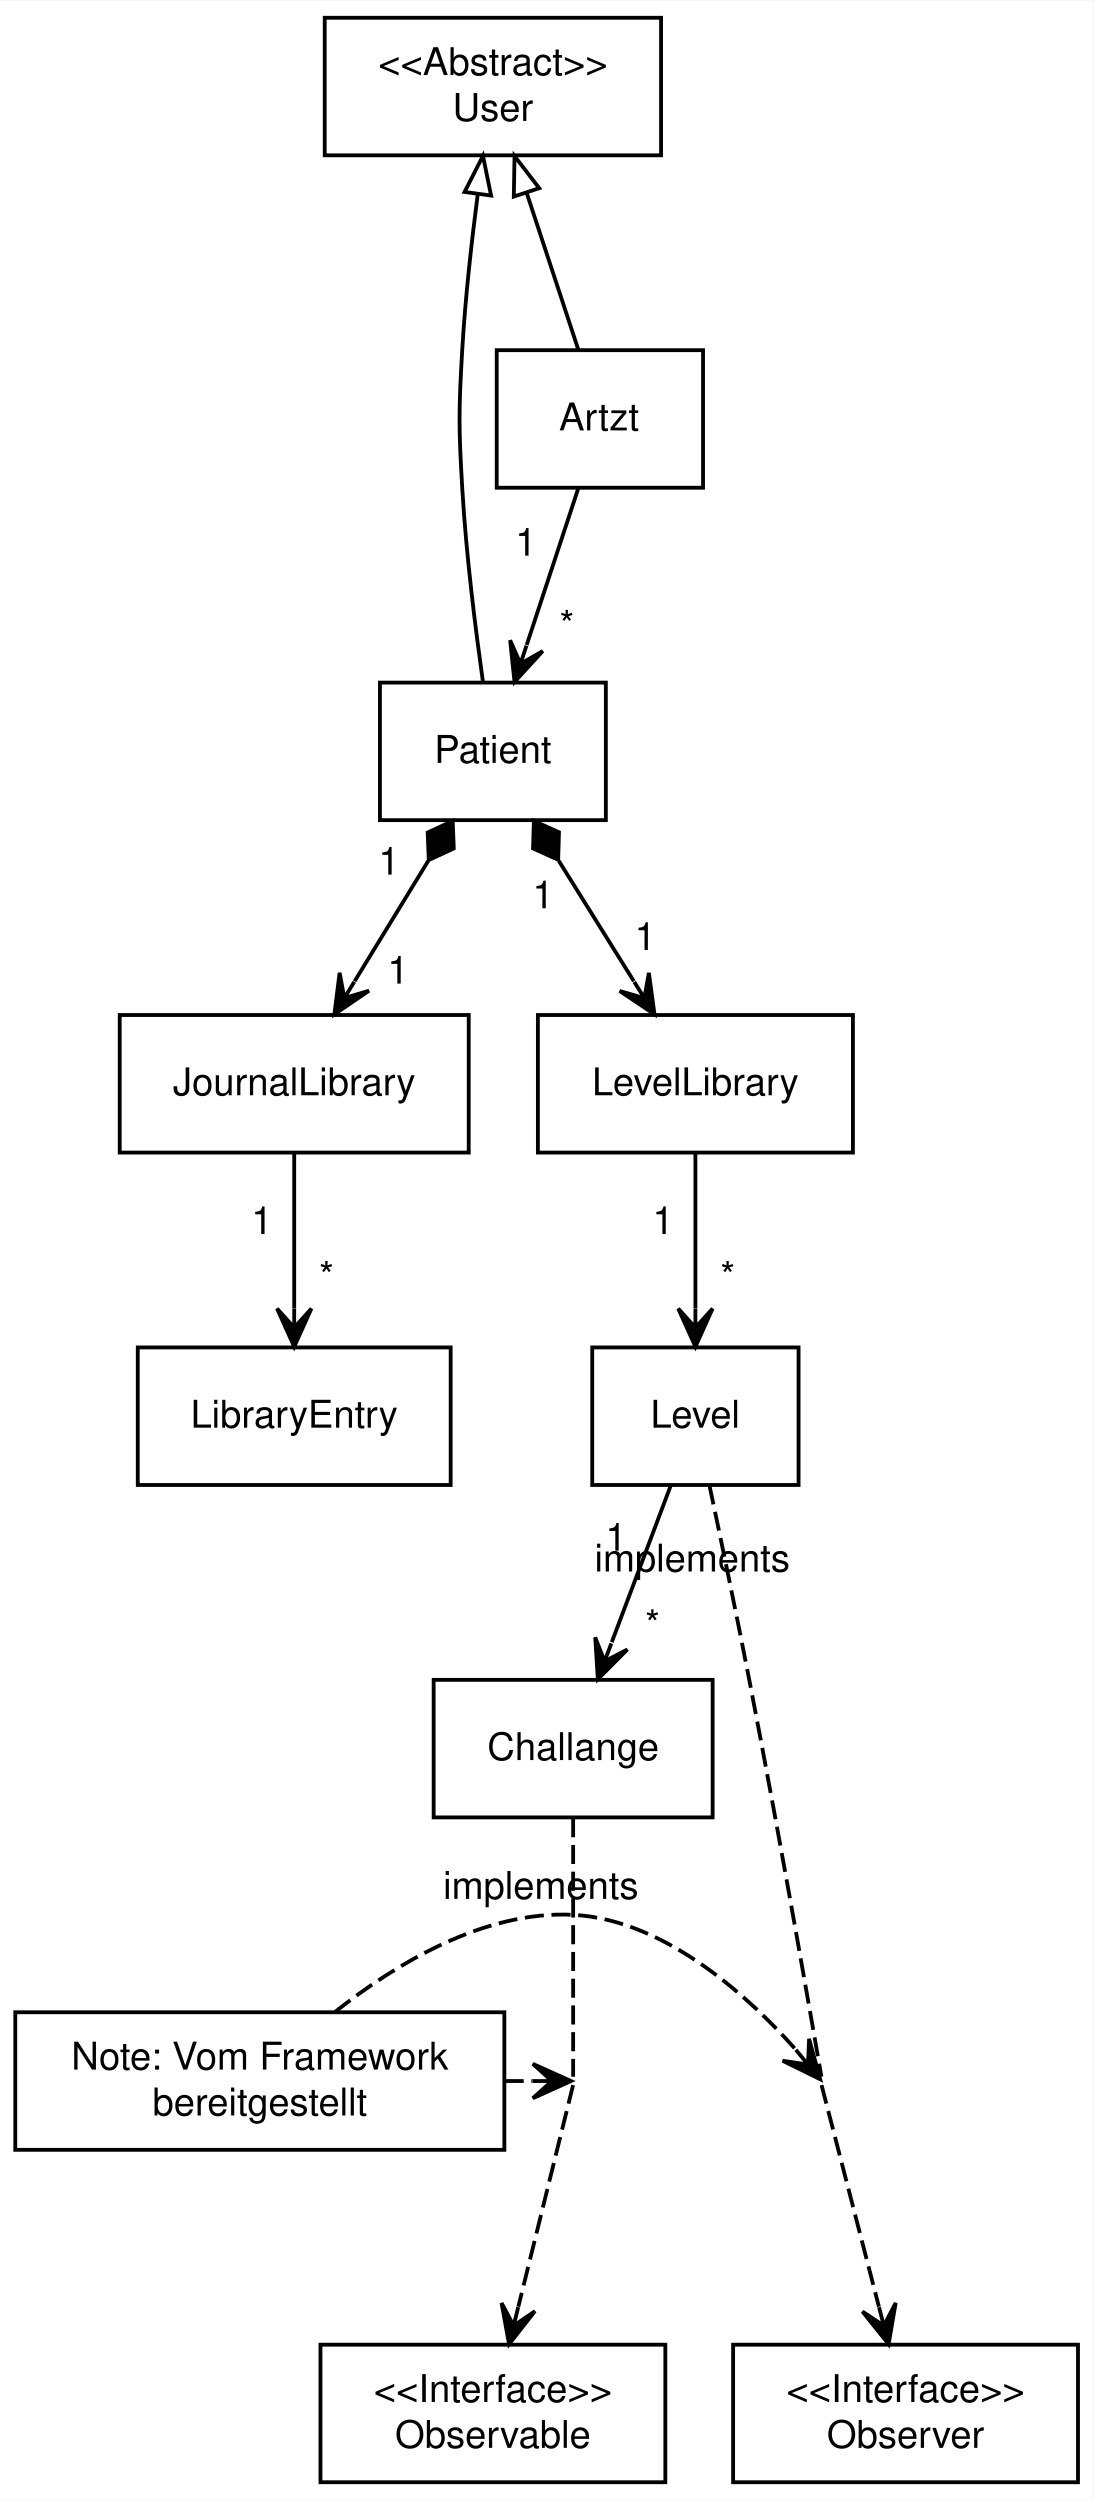
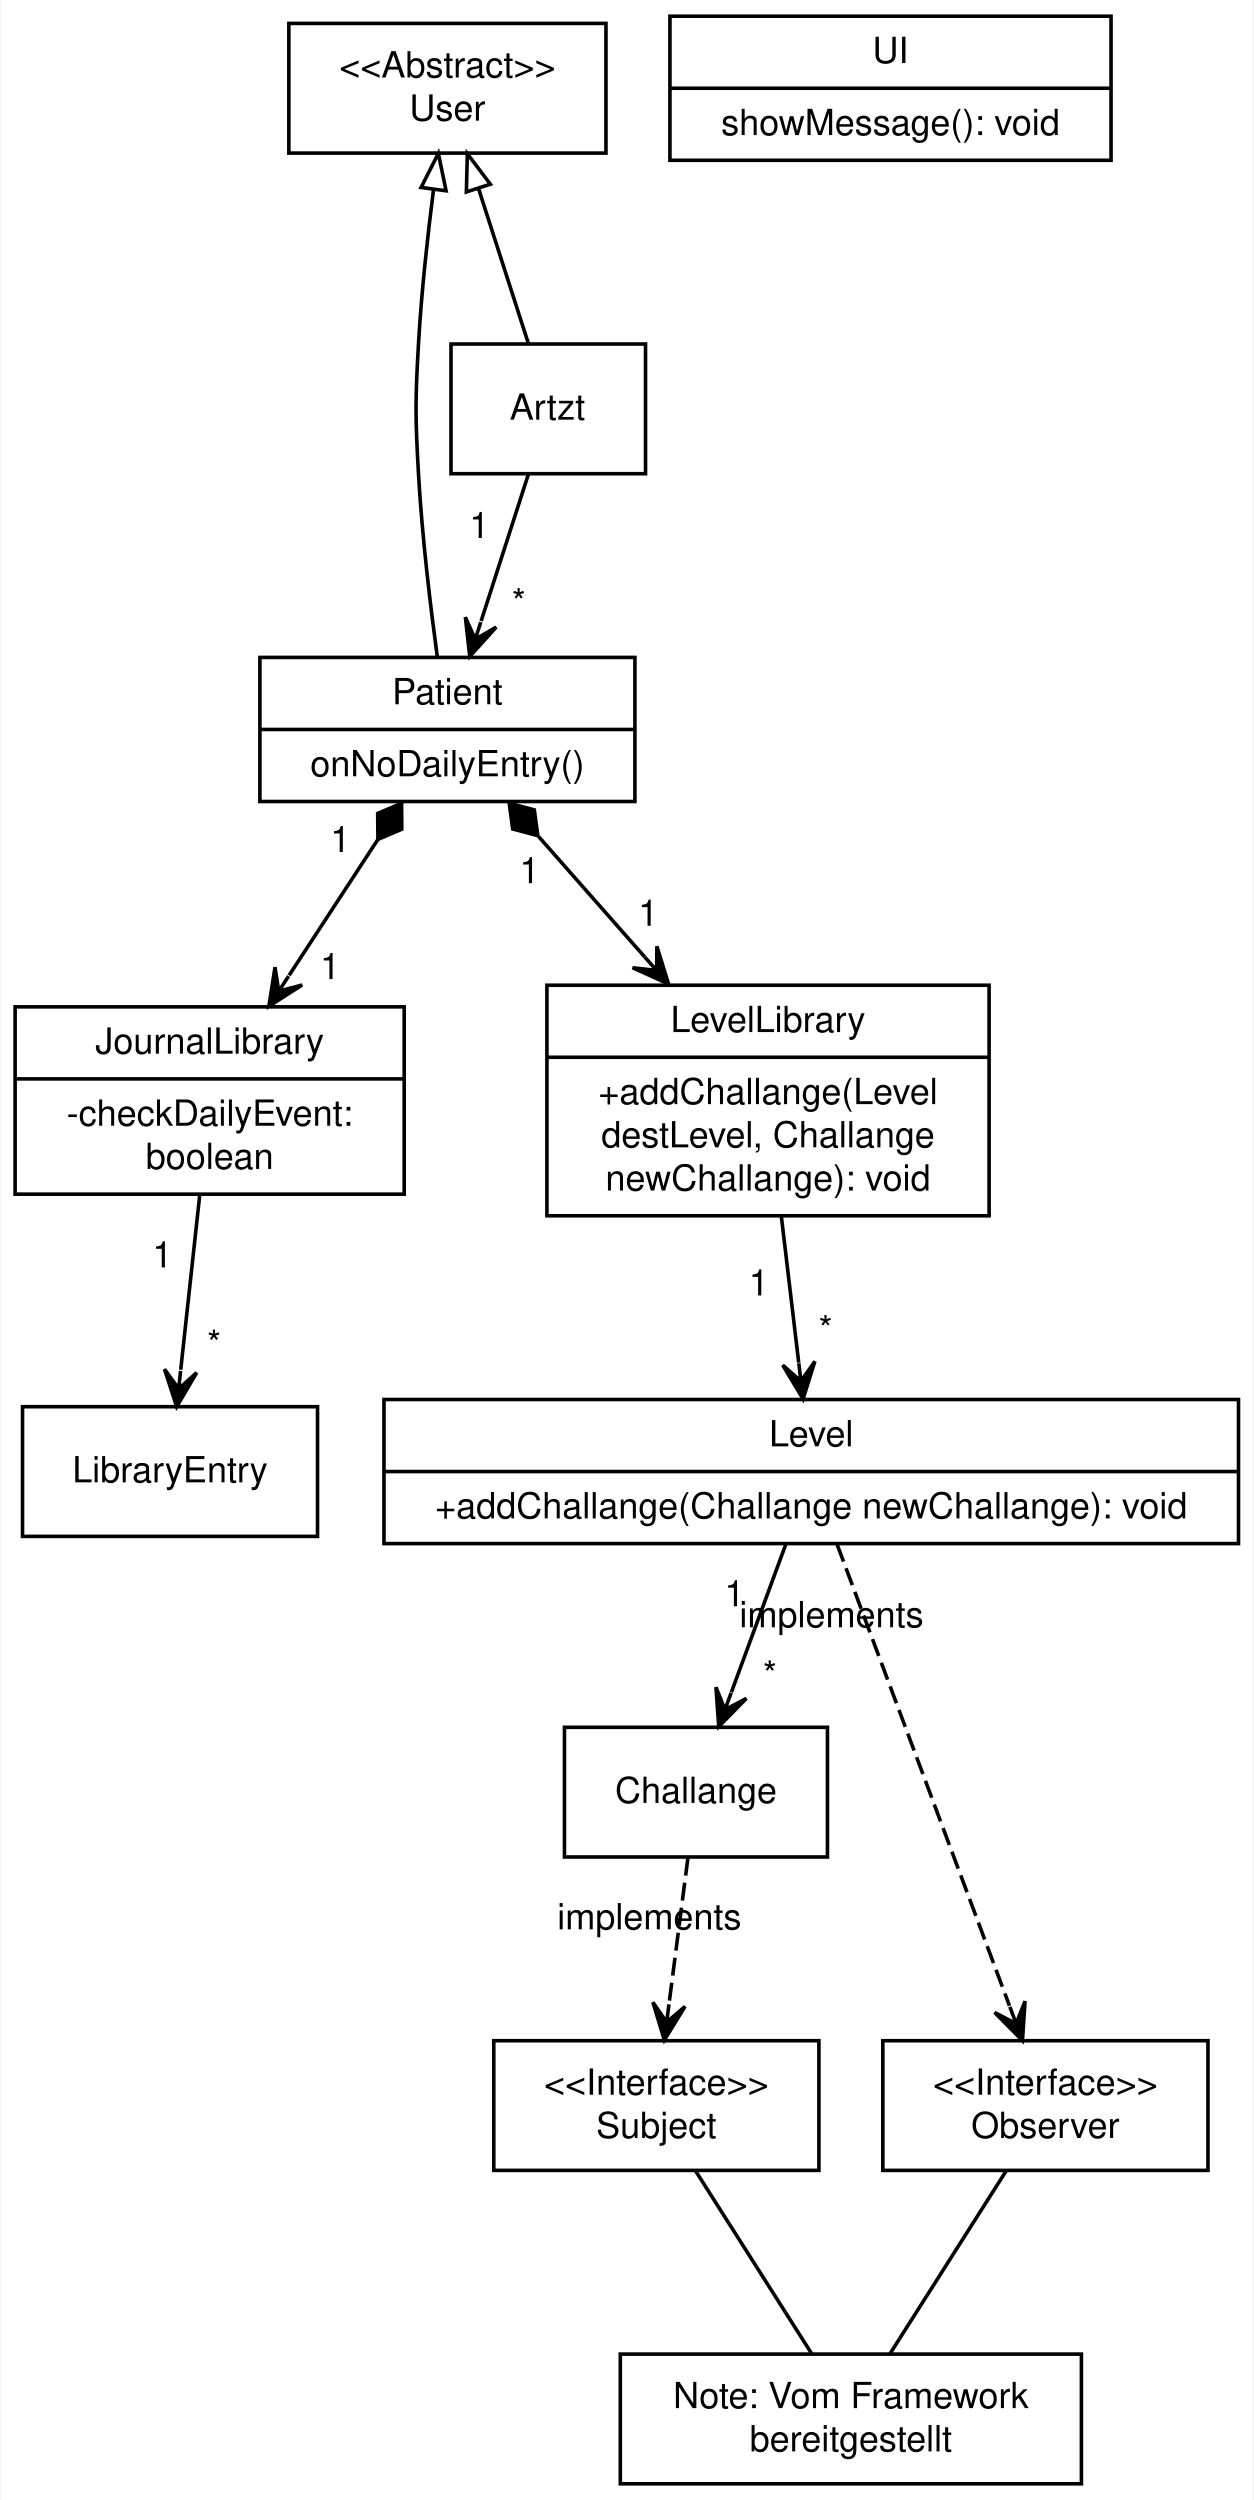
- <svg xmlns="http://www.w3.org/2000/svg" width="286pt" height="654pt" viewBox="0.00 0.00 286.13 654.00">
-   <g id="graph0" class="graph" transform="scale(1 1) rotate(0) translate(4 650)">
-     <polygon fill="white" stroke="none" points="-4,4 -4,-650 282.13,-650 282.13,4 -4,4" />
+ <svg xmlns="http://www.w3.org/2000/svg" width="348pt" height="694pt" viewBox="0.00 0.00 347.61 694.00">
+   <g id="graph0" class="graph" transform="scale(1 1) rotate(0) translate(4 690)">
+     <polygon fill="white" stroke="none" points="-4,4 -4,-690 343.613,-690 343.613,4 -4,4" />
    <g id="node1" class="node">
-       <polygon fill="none" stroke="black" points="80.986,-609.5 80.986,-645.5 169.016,-645.5 169.016,-609.5 80.986,-609.5" />
-       <text text-anchor="middle" x="125.001" y="-630.5" font-family="Helvetica,sans-Serif" font-size="10.00">&lt;&lt;Abstract&gt;&gt;</text>
-       <text text-anchor="middle" x="125.001" y="-618.5" font-family="Helvetica,sans-Serif" font-size="10.00">User</text>
+       <polygon fill="none" stroke="black" points="75.989,-647.5 75.989,-683.5 164.019,-683.5 164.019,-647.5 75.989,-647.5" />
+       <text text-anchor="middle" x="120.004" y="-668.5" font-family="Helvetica,sans-Serif" font-size="10.00">&lt;&lt;Abstract&gt;&gt;</text>
+       <text text-anchor="middle" x="120.004" y="-656.5" font-family="Helvetica,sans-Serif" font-size="10.00">User</text>
    </g>
    <g id="node2" class="node">
-       <polygon fill="none" stroke="black" points="95.439,-435.5 95.439,-471.5 154.562,-471.5 154.562,-435.5 95.439,-435.5" />
-       <text text-anchor="middle" x="125.001" y="-450.5" font-family="Helvetica,sans-Serif" font-size="10.00">Patient</text>
+       <polygon fill="none" stroke="black" points="67.951,-467.5 67.951,-507.5 172.057,-507.5 172.057,-467.5 67.951,-467.5" />
+       <text text-anchor="middle" x="120.004" y="-494.5" font-family="Helvetica,sans-Serif" font-size="10.00">Patient</text>
+       <polyline fill="none" stroke="black" points="67.951,-487.5 172.057,-487.5 " />
+       <text text-anchor="middle" x="120.004" y="-474.5" font-family="Helvetica,sans-Serif" font-size="10.00">onNoDailyEntry()</text>
    </g>
    <g id="edge1" class="edge">
-       <path fill="none" stroke="black" d="M121.034,-599.28C119.436,-587.003 117.787,-572.302 117.001,-559 116.032,-542.584 116.032,-538.416 117.001,-522 118.017,-504.801 120.476,-485.265 122.402,-471.651" />
-       <polygon fill="none" stroke="black" points="117.587,-599.911 122.402,-609.349 124.523,-598.969 117.587,-599.911" />
+       <path fill="none" stroke="black" d="M116.151,-637.373C114.518,-624.554 112.808,-609.02 112.004,-595 111.062,-578.583 111.062,-574.417 112.004,-558 112.985,-540.903 115.312,-521.556 117.205,-507.624" />
+       <polygon fill="none" stroke="black" points="112.698,-637.958 117.484,-647.41 119.637,-637.037 112.698,-637.958" />
    </g>
    <g id="node3" class="node">
-       <polygon fill="none" stroke="black" points="126.001,-522.5 126.001,-558.5 180.001,-558.5 180.001,-522.5 126.001,-522.5" />
-       <text text-anchor="middle" x="152.779" y="-537.5" font-family="Helvetica,sans-Serif" font-size="10.00">Artzt</text>
+       <polygon fill="none" stroke="black" points="121.004,-558.5 121.004,-594.5 175.004,-594.5 175.004,-558.5 121.004,-558.5" />
+       <text text-anchor="middle" x="147.782" y="-573.5" font-family="Helvetica,sans-Serif" font-size="10.00">Artzt</text>
    </g>
    <g id="edge2" class="edge">
-       <path fill="none" stroke="black" d="M133.853,-599.629C138.267,-586.229 143.474,-570.421 147.343,-558.675" />
-       <polygon fill="none" stroke="black" points="130.472,-598.706 130.667,-609.299 137.12,-600.896 130.472,-598.706" />
+       <path fill="none" stroke="black" d="M128.634,-637.687C133.146,-623.665 138.536,-606.917 142.484,-594.653" />
+       <polygon fill="none" stroke="black" points="125.268,-636.72 125.536,-647.312 131.931,-638.865 125.268,-636.72" />
    </g>
    <g id="node4" class="node">
-       <polygon fill="none" stroke="black" points="27.332,-348.5 27.332,-384.5 118.67,-384.5 118.67,-348.5 27.332,-348.5" />
-       <text text-anchor="middle" x="73.001" y="-363.5" font-family="Helvetica,sans-Serif" font-size="10.00">JournalLibrary</text>
+       <polygon fill="none" stroke="black" points="2.13163e-14,-358.5 2.13163e-14,-410.5 108.008,-410.5 108.008,-358.5 2.13163e-14,-358.5" />
+       <text text-anchor="middle" x="54.004" y="-397.5" font-family="Helvetica,sans-Serif" font-size="10.00">JournalLibrary</text>
+       <polyline fill="none" stroke="black" points="2.13163e-14,-390.5 108.008,-390.5 " />
+       <text text-anchor="middle" x="54.004" y="-377.5" font-family="Helvetica,sans-Serif" font-size="10.00">-checkDailyEvent:</text>
+       <text text-anchor="middle" x="54.004" y="-365.5" font-family="Helvetica,sans-Serif" font-size="10.00">boolean</text>
    </g>
    <g id="edge4" class="edge">
-       <path fill="none" stroke="black" d="M108.078,-424.838C101.883,-414.711 94.901,-403.298 88.807,-393.337" />
-       <polygon fill="black" stroke="black" points="108.216,-425.063 114.759,-428.093 114.478,-435.299 107.935,-432.268 108.216,-425.063" />
-       <polygon fill="black" stroke="black" points="83.508,-384.675 92.566,-390.857 86.118,-388.941 88.727,-393.206 88.727,-393.206 88.727,-393.206 86.118,-388.941 84.888,-395.554 83.508,-384.675 83.508,-384.675" />
-       <text text-anchor="middle" x="100.178" y="-392.727" font-family="Helvetica,sans-Serif" font-size="10.00">1</text>
-       <text text-anchor="middle" x="97.809" y="-421.248" font-family="Helvetica,sans-Serif" font-size="10.00">1</text>
+       <path fill="none" stroke="black" d="M100.682,-456.932C92.96,-445.115 84.024,-431.44 76.051,-419.238" />
+       <polygon fill="black" stroke="black" points="100.714,-456.981 107.345,-459.815 107.279,-467.026 100.648,-464.192 100.714,-456.981" />
+       <polygon fill="black" stroke="black" points="70.446,-410.661 79.683,-416.571 73.181,-414.847 75.916,-419.032 75.916,-419.032 75.916,-419.032 73.181,-414.847 72.149,-421.494 70.446,-410.661 70.446,-410.661" />
+       <text text-anchor="middle" x="87.437" y="-418.211" font-family="Helvetica,sans-Serif" font-size="10.00">1</text>
+       <text text-anchor="middle" x="90.287" y="-453.476" font-family="Helvetica,sans-Serif" font-size="10.00">1</text>
    </g>
    <g id="node6" class="node">
-       <polygon fill="none" stroke="black" points="136.776,-348.5 136.776,-384.5 219.226,-384.5 219.226,-348.5 136.776,-348.5" />
-       <text text-anchor="middle" x="178.001" y="-363.5" font-family="Helvetica,sans-Serif" font-size="10.00">LevelLibrary</text>
+       <polygon fill="none" stroke="black" points="147.628,-352.5 147.628,-416.5 270.38,-416.5 270.38,-352.5 147.628,-352.5" />
+       <text text-anchor="middle" x="209.004" y="-403.5" font-family="Helvetica,sans-Serif" font-size="10.00">LevelLibrary</text>
+       <polyline fill="none" stroke="black" points="147.628,-396.5 270.38,-396.5 " />
+       <text text-anchor="middle" x="209.004" y="-383.5" font-family="Helvetica,sans-Serif" font-size="10.00">+addChallange(Level</text>
+       <text text-anchor="middle" x="209.004" y="-371.5" font-family="Helvetica,sans-Serif" font-size="10.00">destLevel, Challange</text>
+       <text text-anchor="middle" x="209.004" y="-359.5" font-family="Helvetica,sans-Serif" font-size="10.00">newChallange): void</text>
    </g>
    <g id="edge6" class="edge">
-       <path fill="none" stroke="black" d="M142.249,-424.838C148.564,-414.711 155.68,-403.298 161.891,-393.337" />
-       <polygon fill="black" stroke="black" points="142.076,-425.116 142.295,-432.324 135.726,-435.299 135.507,-428.091 142.076,-425.116" />
-       <polygon fill="black" stroke="black" points="167.292,-384.675 165.819,-395.542 164.646,-388.918 162.001,-393.161 162.001,-393.161 162.001,-393.161 164.646,-388.918 158.182,-390.78 167.292,-384.675 167.292,-384.675" />
-       <text text-anchor="middle" x="164.873" y="-401.529" font-family="Helvetica,sans-Serif" font-size="10.00">1</text>
-       <text text-anchor="middle" x="138.145" y="-412.446" font-family="Helvetica,sans-Serif" font-size="10.00">1</text>
+       <path fill="none" stroke="black" d="M145.319,-457.772C154.47,-447.386 164.961,-435.482 174.751,-424.371" />
+       <polygon fill="black" stroke="black" points="145.098,-458.023 144.132,-465.169 137.164,-467.026 138.13,-459.88 145.098,-458.023" />
+       <polygon fill="black" stroke="black" points="181.393,-416.834 178.157,-427.312 178.087,-420.586 174.781,-424.337 174.781,-424.337 174.781,-424.337 178.087,-420.586 171.405,-421.362 181.393,-416.834 181.393,-416.834" />
+       <text text-anchor="middle" x="175.75" y="-433.022" font-family="Helvetica,sans-Serif" font-size="10.00">1</text>
+       <text text-anchor="middle" x="142.806" y="-444.839" font-family="Helvetica,sans-Serif" font-size="10.00">1</text>
    </g>
    <g id="edge3" class="edge">
-       <path fill="none" stroke="black" d="M147.335,-522.299C143.464,-510.547 138.256,-494.738 133.843,-481.342" />
-       <polygon fill="black" stroke="black" points="130.659,-471.675 138.062,-479.765 132.223,-476.424 133.788,-481.173 133.788,-481.173 133.788,-481.173 132.223,-476.424 129.514,-482.581 130.659,-471.675 130.659,-471.675" />
-       <text text-anchor="middle" x="144.358" y="-483.247" font-family="Helvetica,sans-Serif" font-size="10.00">*</text>
-       <text text-anchor="middle" x="133.636" y="-504.727" font-family="Helvetica,sans-Serif" font-size="10.00">1</text>
+       <path fill="none" stroke="black" d="M142.472,-558.312C138.738,-546.71 133.717,-531.108 129.369,-517.597" />
+       <polygon fill="black" stroke="black" points="126.207,-507.773 133.554,-515.913 127.739,-512.532 129.27,-517.292 129.27,-517.292 129.27,-517.292 127.739,-512.532 124.987,-518.671 126.207,-507.773 126.207,-507.773" />
+       <text text-anchor="middle" x="139.806" y="-519.438" font-family="Helvetica,sans-Serif" font-size="10.00">*</text>
+       <text text-anchor="middle" x="128.873" y="-540.647" font-family="Helvetica,sans-Serif" font-size="10.00">1</text>
    </g>
    <g id="node5" class="node">
-       <polygon fill="none" stroke="black" points="32.056,-261.5 32.056,-297.5 113.946,-297.5 113.946,-261.5 32.056,-261.5" />
-       <text text-anchor="middle" x="73.001" y="-276.5" font-family="Helvetica,sans-Serif" font-size="10.00">LibraryEntry</text>
+       <polygon fill="none" stroke="black" points="2.059,-263.5 2.059,-299.5 83.949,-299.5 83.949,-263.5 2.059,-263.5" />
+       <text text-anchor="middle" x="43.004" y="-278.5" font-family="Helvetica,sans-Serif" font-size="10.00">LibraryEntry</text>
    </g>
    <g id="edge5" class="edge">
-       <path fill="none" stroke="black" d="M73.001,-348.299C73.001,-336.663 73.001,-321.048 73.001,-307.737" />
-       <polygon fill="black" stroke="black" points="73.001,-297.675 77.501,-307.675 73.001,-302.675 73.001,-307.675 73.001,-307.675 73.001,-307.675 73.001,-302.675 68.501,-307.675 73.001,-297.675 73.001,-297.675" />
-       <text text-anchor="middle" x="81.453" y="-312.802" font-family="Helvetica,sans-Serif" font-size="10.00">*</text>
-       <text text-anchor="middle" x="64.549" y="-327.173" font-family="Helvetica,sans-Serif" font-size="10.00">1</text>
+       <path fill="none" stroke="black" d="M51.257,-358.274C49.649,-343.511 47.618,-324.865 45.973,-309.764" />
+       <polygon fill="black" stroke="black" points="44.855,-299.5 50.412,-308.954 45.397,-304.471 45.938,-309.442 45.938,-309.442 45.938,-309.442 45.397,-304.471 41.465,-309.929 44.855,-299.5 44.855,-299.5" />
+       <text text-anchor="middle" x="55.221" y="-313.605" font-family="Helvetica,sans-Serif" font-size="10.00">*</text>
+       <text text-anchor="middle" x="40.891" y="-338.17" font-family="Helvetica,sans-Serif" font-size="10.00">1</text>
    </g>
    <g id="node7" class="node">
-       <polygon fill="none" stroke="black" points="151.001,-261.5 151.001,-297.5 205.001,-297.5 205.001,-261.5 151.001,-261.5" />
-       <text text-anchor="middle" x="177.949" y="-276.5" font-family="Helvetica,sans-Serif" font-size="10.00">Level</text>
+       <polygon fill="none" stroke="black" points="102.395,-261.5 102.395,-301.5 339.613,-301.5 339.613,-261.5 102.395,-261.5" />
+       <text text-anchor="middle" x="221.004" y="-288.5" font-family="Helvetica,sans-Serif" font-size="10.00">Level</text>
+       <polyline fill="none" stroke="black" points="102.395,-281.5 339.613,-281.5 " />
+       <text text-anchor="middle" x="221.004" y="-268.5" font-family="Helvetica,sans-Serif" font-size="10.00">+addChallange(Challange newChallange): void</text>
    </g>
    <g id="edge7" class="edge">
-       <path fill="none" stroke="black" d="M178.001,-348.299C178.001,-336.663 178.001,-321.048 178.001,-307.737" />
-       <polygon fill="black" stroke="black" points="178.001,-297.675 182.501,-307.675 178.001,-302.675 178.001,-307.675 178.001,-307.675 178.001,-307.675 178.001,-302.675 173.501,-307.675 178.001,-297.675 178.001,-297.675" />
-       <text text-anchor="middle" x="186.453" y="-312.802" font-family="Helvetica,sans-Serif" font-size="10.00">*</text>
-       <text text-anchor="middle" x="169.549" y="-327.173" font-family="Helvetica,sans-Serif" font-size="10.00">1</text>
+       <path fill="none" stroke="black" d="M212.702,-352.373C214.241,-339.422 216.018,-324.468 217.532,-311.725" />
+       <polygon fill="black" stroke="black" points="218.731,-301.634 222.019,-312.095 218.141,-306.599 217.551,-311.564 217.551,-311.564 217.551,-311.564 218.141,-306.599 213.082,-311.033 218.731,-301.634 218.731,-301.634" />
+       <text text-anchor="middle" x="224.985" y="-317.63" font-family="Helvetica,sans-Serif" font-size="10.00">*</text>
+       <text text-anchor="middle" x="206.448" y="-330.376" font-family="Helvetica,sans-Serif" font-size="10.00">1</text>
    </g>
    <g id="node8" class="node">
-       <polygon fill="none" stroke="black" points="109.495,-174.5 109.495,-210.5 182.506,-210.5 182.506,-174.5 109.495,-174.5" />
-       <text text-anchor="middle" x="146.001" y="-189.5" font-family="Helvetica,sans-Serif" font-size="10.00">Challange</text>
+       <polygon fill="none" stroke="black" points="152.499,-174.5 152.499,-210.5 225.51,-210.5 225.51,-174.5 152.499,-174.5" />
+       <text text-anchor="middle" x="189.004" y="-189.5" font-family="Helvetica,sans-Serif" font-size="10.00">Challange</text>
    </g>
    <g id="edge8" class="edge">
-       <path fill="none" stroke="black" d="M171.525,-261.299C167.101,-249.547 161.15,-233.738 156.106,-220.342" />
-       <polygon fill="black" stroke="black" points="152.467,-210.675 160.202,-218.449 154.229,-215.355 155.99,-220.034 155.99,-220.034 155.99,-220.034 154.229,-215.355 151.779,-221.62 152.467,-210.675 152.467,-210.675" />
-       <text text-anchor="middle" x="166.764" y="-221.661" font-family="Helvetica,sans-Serif" font-size="10.00">*</text>
-       <text text-anchor="middle" x="157.229" y="-244.313" font-family="Helvetica,sans-Serif" font-size="10.00">1</text>
+       <path fill="none" stroke="black" d="M213.902,-261.192C209.471,-249.145 203.705,-233.467 198.837,-220.234" />
+       <polygon fill="black" stroke="black" points="195.327,-210.692 203.003,-218.523 197.053,-215.384 198.779,-220.077 198.779,-220.077 198.779,-220.077 197.053,-215.384 194.556,-221.63 195.327,-210.692 195.327,-210.692" />
+       <text text-anchor="middle" x="209.517" y="-221.786" font-family="Helvetica,sans-Serif" font-size="10.00">*</text>
+       <text text-anchor="middle" x="199.712" y="-244.098" font-family="Helvetica,sans-Serif" font-size="10.00">1</text>
+     </g>
+     <g id="node9" class="node">
+       <polygon fill="none" stroke="black" points="240.875,-87.5 240.875,-123.5 331.133,-123.5 331.133,-87.5 240.875,-87.5" />
+       <text text-anchor="middle" x="286.004" y="-108.5" font-family="Helvetica,sans-Serif" font-size="10.00">&lt;&lt;Interface&gt;&gt;</text>
+       <text text-anchor="middle" x="286.004" y="-96.5" font-family="Helvetica,sans-Serif" font-size="10.00">Observer</text>
    </g>
    <g id="edge9" class="edge">
-       <path fill="none" stroke="black" stroke-dasharray="5,2" d="M181.686,-261.323C184.579,-247.695 188.664,-228.152 192.001,-211 200.736,-166.111 210.378,-110.124 210.972,-106.668" />
-       <text text-anchor="middle" x="177.173" y="-238.838" font-family="Helvetica,sans-Serif" font-size="10.00">implements</text>
+       <path fill="none" stroke="black" stroke-dasharray="5,2" d="M228.208,-261.214C239.851,-230.048 262.828,-168.541 276.034,-133.189" />
+       <polygon fill="black" stroke="black" points="279.639,-123.539 280.355,-134.482 277.889,-128.223 276.139,-132.907 276.139,-132.907 276.139,-132.907 277.889,-128.223 271.924,-131.332 279.639,-123.539 279.639,-123.539" />
+       <text text-anchor="middle" x="226.634" y="-238.276" font-family="Helvetica,sans-Serif" font-size="10.00">implements</text>
+     </g>
+     <g id="node11" class="node">
+       <polygon fill="none" stroke="black" points="132.875,-87.5 132.875,-123.5 223.133,-123.5 223.133,-87.5 132.875,-87.5" />
+       <text text-anchor="middle" x="178.004" y="-108.5" font-family="Helvetica,sans-Serif" font-size="10.00">&lt;&lt;Interface&gt;&gt;</text>
+       <text text-anchor="middle" x="178.004" y="-96.5" font-family="Helvetica,sans-Serif" font-size="10.00">Subject</text>
+     </g>
+     <g id="edge11" class="edge">
+       <path fill="none" stroke="black" stroke-dasharray="5,2" d="M186.778,-174.299C185.272,-162.663 183.251,-147.048 181.529,-133.737" />
+       <polygon fill="black" stroke="black" points="180.227,-123.675 185.973,-133.015 180.868,-128.634 181.51,-133.593 181.51,-133.593 181.51,-133.593 180.868,-128.634 177.047,-134.17 180.227,-123.675 180.227,-123.675" />
+       <text text-anchor="middle" x="176.069" y="-154.408" font-family="Helvetica,sans-Serif" font-size="10.00">implements</text>
+     </g>
+     <g id="node10" class="node">
+       <polygon fill="none" stroke="black" points="168.003,-0.5 168.003,-36.5 296.005,-36.5 296.005,-0.5 168.003,-0.5" />
+       <text text-anchor="middle" x="232.004" y="-21.5" font-family="Helvetica,sans-Serif" font-size="10.00">Note: Vom Framework</text>
+       <text text-anchor="middle" x="232.004" y="-9.5" font-family="Helvetica,sans-Serif" font-size="10.00">bereitgestellt</text>
+     </g>
+     <g id="edge10" class="edge">
+       <path fill="none" stroke="black" d="M275.076,-87.299C265.708,-72.552 252.28,-51.415 242.915,-36.675" />
    </g>
    <g id="edge12" class="edge">
-       <path fill="none" stroke="black" stroke-dasharray="5,2" d="M146.001,-174.299C146.001,-150.238 146.001,-109.167 146.001,-106.624" />
-       <text text-anchor="middle" x="137.549" y="-153.173" font-family="Helvetica,sans-Serif" font-size="10.00">implements</text>
-     </g>
-     <g id="node9" class="node">
-       <polygon fill="none" stroke="black" points="187.872,-0.5 187.872,-36.5 278.13,-36.5 278.13,-0.5 187.872,-0.5" />
-       <text text-anchor="middle" x="233.001" y="-21.5" font-family="Helvetica,sans-Serif" font-size="10.00">&lt;&lt;Interface&gt;&gt;</text>
-       <text text-anchor="middle" x="233.001" y="-9.5" font-family="Helvetica,sans-Serif" font-size="10.00">Observer</text>
-     </g>
-     <g id="node10" class="node">
-       <polygon fill="none" stroke="black" points="-2.84217e-14,-87.5 -2.84217e-14,-123.5 128.002,-123.5 128.002,-87.5 -2.84217e-14,-87.5" />
-       <text text-anchor="middle" x="64.001" y="-108.5" font-family="Helvetica,sans-Serif" font-size="10.00">Note: Vom Framework</text>
-       <text text-anchor="middle" x="64.001" y="-96.5" font-family="Helvetica,sans-Serif" font-size="10.00">bereitgestellt</text>
-     </g>
-     <g id="edge11" class="edge">
-       <path fill="none" stroke="black" stroke-dasharray="5,2" d="M83.719,-123.615C99.457,-136.078 122.664,-150.192 146.001,-149 170.665,-147.741 193.092,-126.315 204.012,-114.012" />
-       <polygon fill="black" stroke="black" points="210.652,-105.969 207.756,-116.545 207.469,-109.825 204.286,-113.68 204.286,-113.68 204.286,-113.68 207.469,-109.825 200.816,-110.815 210.652,-105.969 210.652,-105.969" />
-     </g>
-     <g id="edge14" class="edge">
-       <path fill="none" stroke="black" stroke-dasharray="5,2" d="M128.063,-105.5C130.507,-105.5 132.951,-105.5 135.394,-105.5" />
-       <polygon fill="black" stroke="black" points="145.44,-105.5 135.44,-110 140.44,-105.5 135.44,-105.5 135.44,-105.5 135.44,-105.5 140.44,-105.5 135.44,-101 145.44,-105.5 145.44,-105.5" />
-     </g>
-     <g id="edge10" class="edge">
-       <path fill="none" stroke="black" stroke-dasharray="5,2" d="M211.017,-104.438C211.429,-102.846 219.745,-70.715 226.028,-46.441" />
-       <polygon fill="black" stroke="black" points="228.567,-36.631 230.418,-47.439 227.314,-41.471 226.061,-46.312 226.061,-46.312 226.061,-46.312 227.314,-41.471 221.705,-45.184 228.567,-36.631 228.567,-36.631" />
+       <path fill="none" stroke="black" d="M188.932,-87.299C198.3,-72.552 211.728,-51.415 221.093,-36.675" />
    </g>
    <g id="node12" class="node">
-       <polygon fill="none" stroke="black" points="79.872,-0.5 79.872,-36.5 170.13,-36.5 170.13,-0.5 79.872,-0.5" />
-       <text text-anchor="middle" x="125.001" y="-21.5" font-family="Helvetica,sans-Serif" font-size="10.00">&lt;&lt;Interface&gt;&gt;</text>
-       <text text-anchor="middle" x="125.001" y="-9.5" font-family="Helvetica,sans-Serif" font-size="10.00">Observable</text>
-     </g>
-     <g id="edge13" class="edge">
-       <path fill="none" stroke="black" stroke-dasharray="5,2" d="M145.986,-104.438C145.592,-102.846 137.654,-70.715 131.657,-46.441" />
-       <polygon fill="black" stroke="black" points="129.233,-36.631 136,-45.26 130.433,-41.485 131.632,-46.339 131.632,-46.339 131.632,-46.339 130.433,-41.485 127.263,-47.418 129.233,-36.631 129.233,-36.631" />
+       <polygon fill="none" stroke="black" points="181.777,-645.5 181.777,-685.5 304.231,-685.5 304.231,-645.5 181.777,-645.5" />
+       <text text-anchor="middle" x="243.004" y="-672.5" font-family="Helvetica,sans-Serif" font-size="10.00">UI</text>
+       <polyline fill="none" stroke="black" points="181.777,-665.5 304.231,-665.5 " />
+       <text text-anchor="middle" x="243.004" y="-652.5" font-family="Helvetica,sans-Serif" font-size="10.00">showMessage(): void</text>
    </g>
  </g>
</svg>
